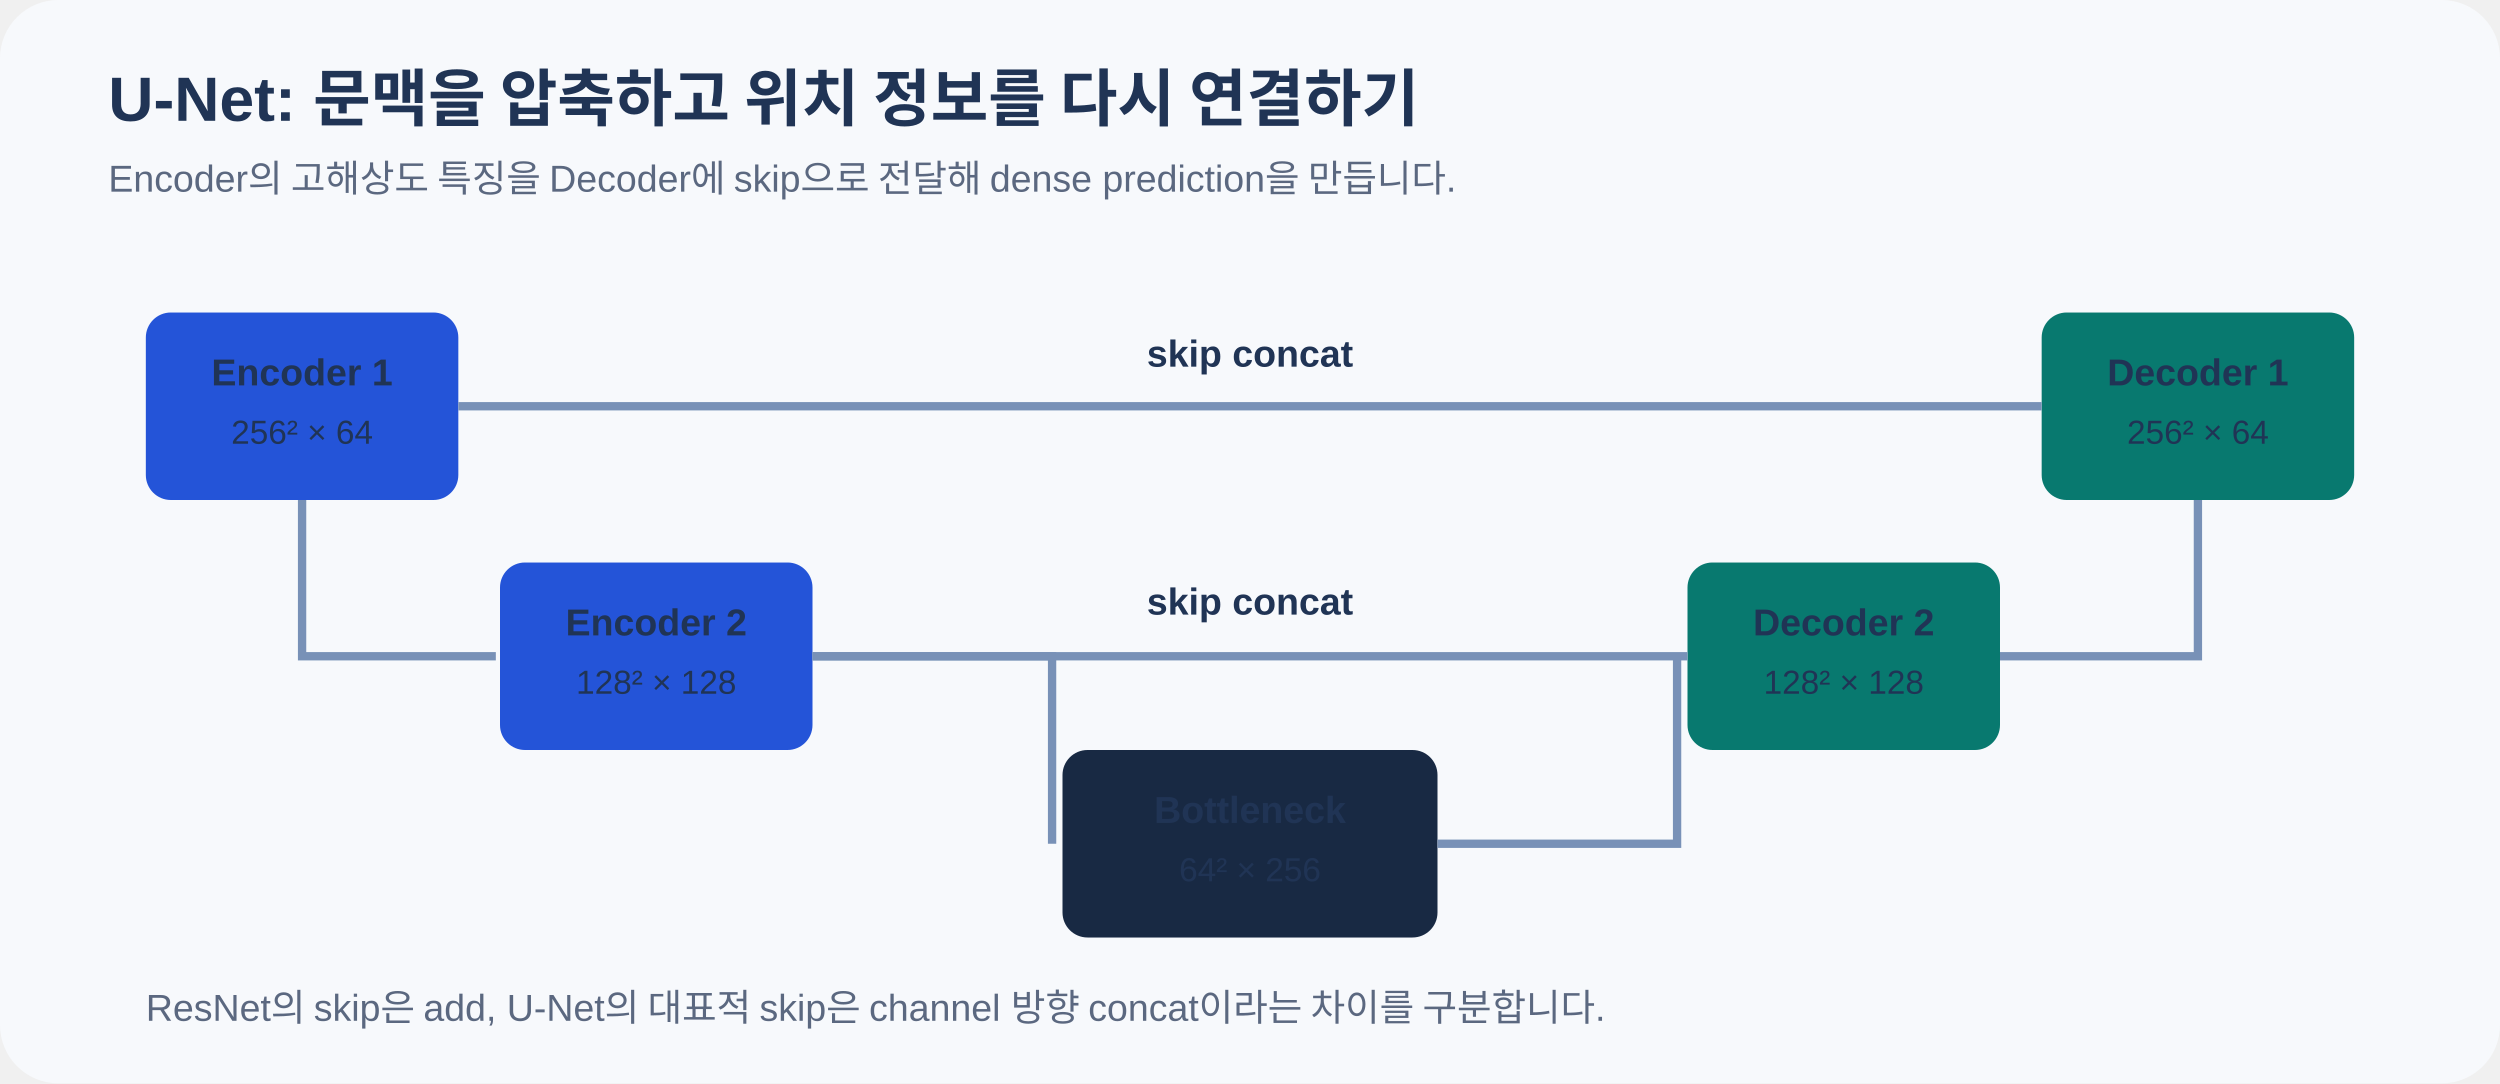
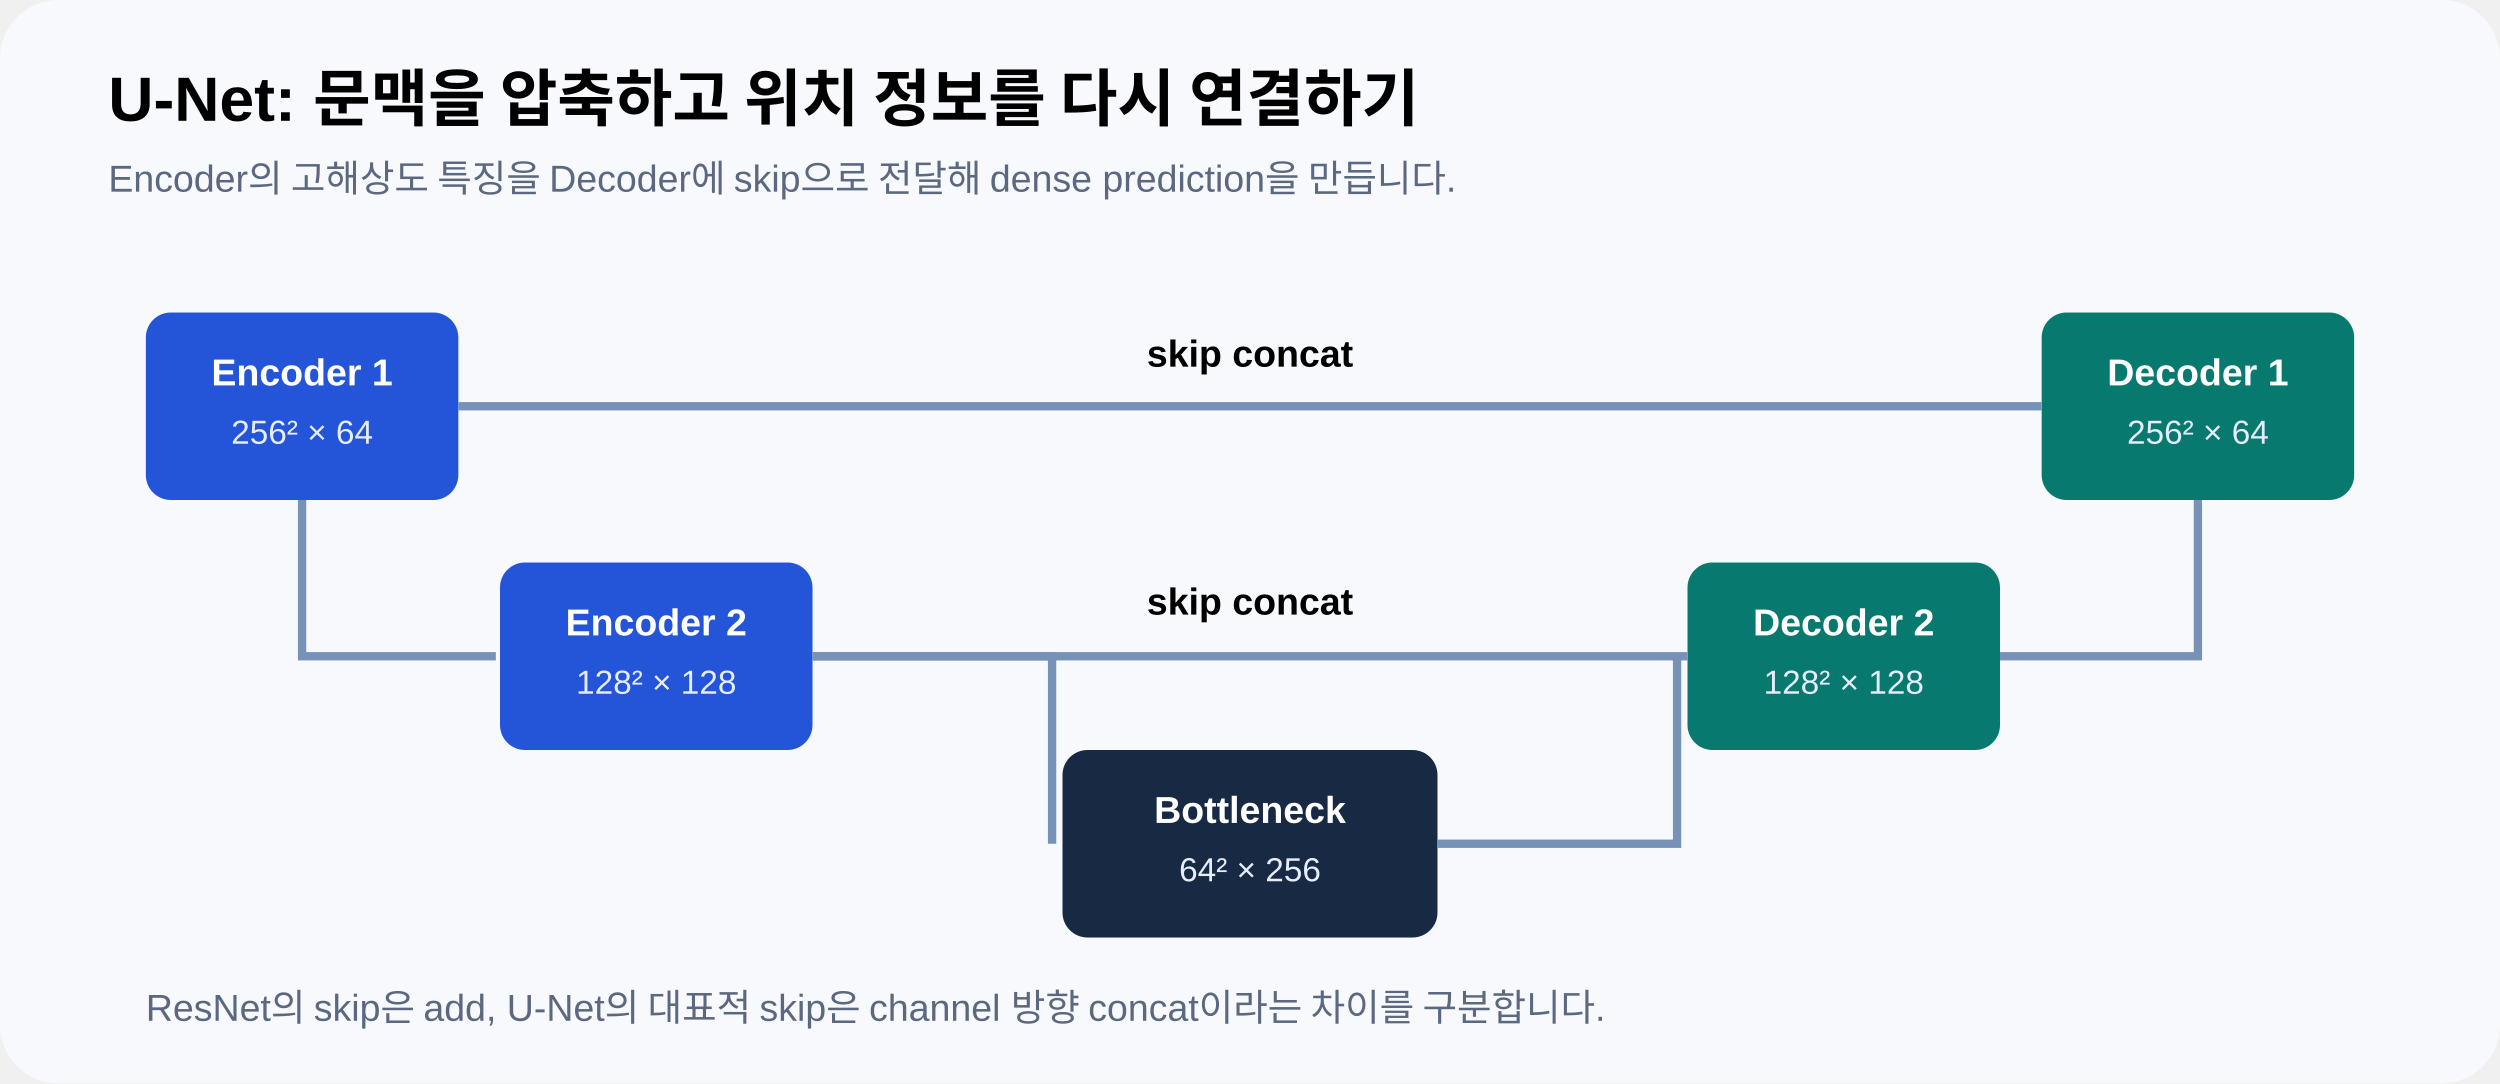
<svg xmlns="http://www.w3.org/2000/svg" viewBox="0 0 1200 520">
-   <style>text{font-family:Arial,'Noto Sans KR',sans-serif;fill:#203455}.title{font-size:30px;font-weight:700}.sub{font-size:18px;fill:#5b6880}.label{font-size:18px;font-weight:700}.edge{stroke:#7891b7;stroke-width:4;fill:none}</style>
+   <style>text{font-family:Arial,'Noto Sans KR',sans-serif}.title{font-size:30px;font-weight:700}.sub{font-size:18px;fill:#5b6880}.label{font-size:18px;font-weight:700}.edge{stroke:#7891b7;stroke-width:4;fill:none}</style>
  <rect width="1200" height="520" rx="28" fill="#f7f9fc" />
  <text x="52" y="58" class="title">U-Net: 문맥을 압축하고 위치 정보를 다시 연결하기</text>
  <text x="52" y="92" class="sub">Encoder의 고해상도 특징을 Decoder에 skip으로 전달해 dense prediction을 만듭니다.</text>
  <g>
    <rect x="70" y="150" width="150" height="90" rx="12" fill="#2454d8" />
    <text x="145" y="185" text-anchor="middle" fill="#fff" class="label">Encoder 1</text>
    <text x="145" y="213" text-anchor="middle" fill="#e5edff" font-size="16">256² × 64</text>
    <rect x="240" y="270" width="150" height="90" rx="12" fill="#2454d8" />
    <text x="315" y="305" text-anchor="middle" fill="#fff" class="label">Encoder 2</text>
    <text x="315" y="333" text-anchor="middle" fill="#e5edff" font-size="16">128² × 128</text>
    <rect x="510" y="360" width="180" height="90" rx="12" fill="#182943" />
    <text x="600" y="395" text-anchor="middle" fill="#fff" class="label">Bottleneck</text>
    <text x="600" y="423" text-anchor="middle" fill="#e5edff" font-size="16">64² × 256</text>
    <rect x="810" y="270" width="150" height="90" rx="12" fill="#08796f" />
    <text x="885" y="305" text-anchor="middle" fill="#fff" class="label">Decoder 2</text>
    <text x="885" y="333" text-anchor="middle" fill="#e5edff" font-size="16">128² × 128</text>
    <rect x="980" y="150" width="150" height="90" rx="12" fill="#08796f" />
    <text x="1055" y="185" text-anchor="middle" fill="#fff" class="label">Decoder 1</text>
    <text x="1055" y="213" text-anchor="middle" fill="#e5edff" font-size="16">256² × 64</text>
    <path d="M145 240 V315 H238 M390 315 H505 V405 M690 405 H805 V315 M960 315 H1055 V240" class="edge" />
    <path d="M220 195 H980" class="edge" />
    <path d="M390 315 H810" class="edge" />
    <text x="600" y="176" text-anchor="middle" class="label">skip concat</text>
    <text x="600" y="295" text-anchor="middle" class="label">skip concat</text>
  </g>
  <text x="70" y="490" class="sub">ResNet의 skip은 add, U-Net의 대표적 skip은 channel 방향 concat이라는 차이를 구분합니다.</text>
</svg>
